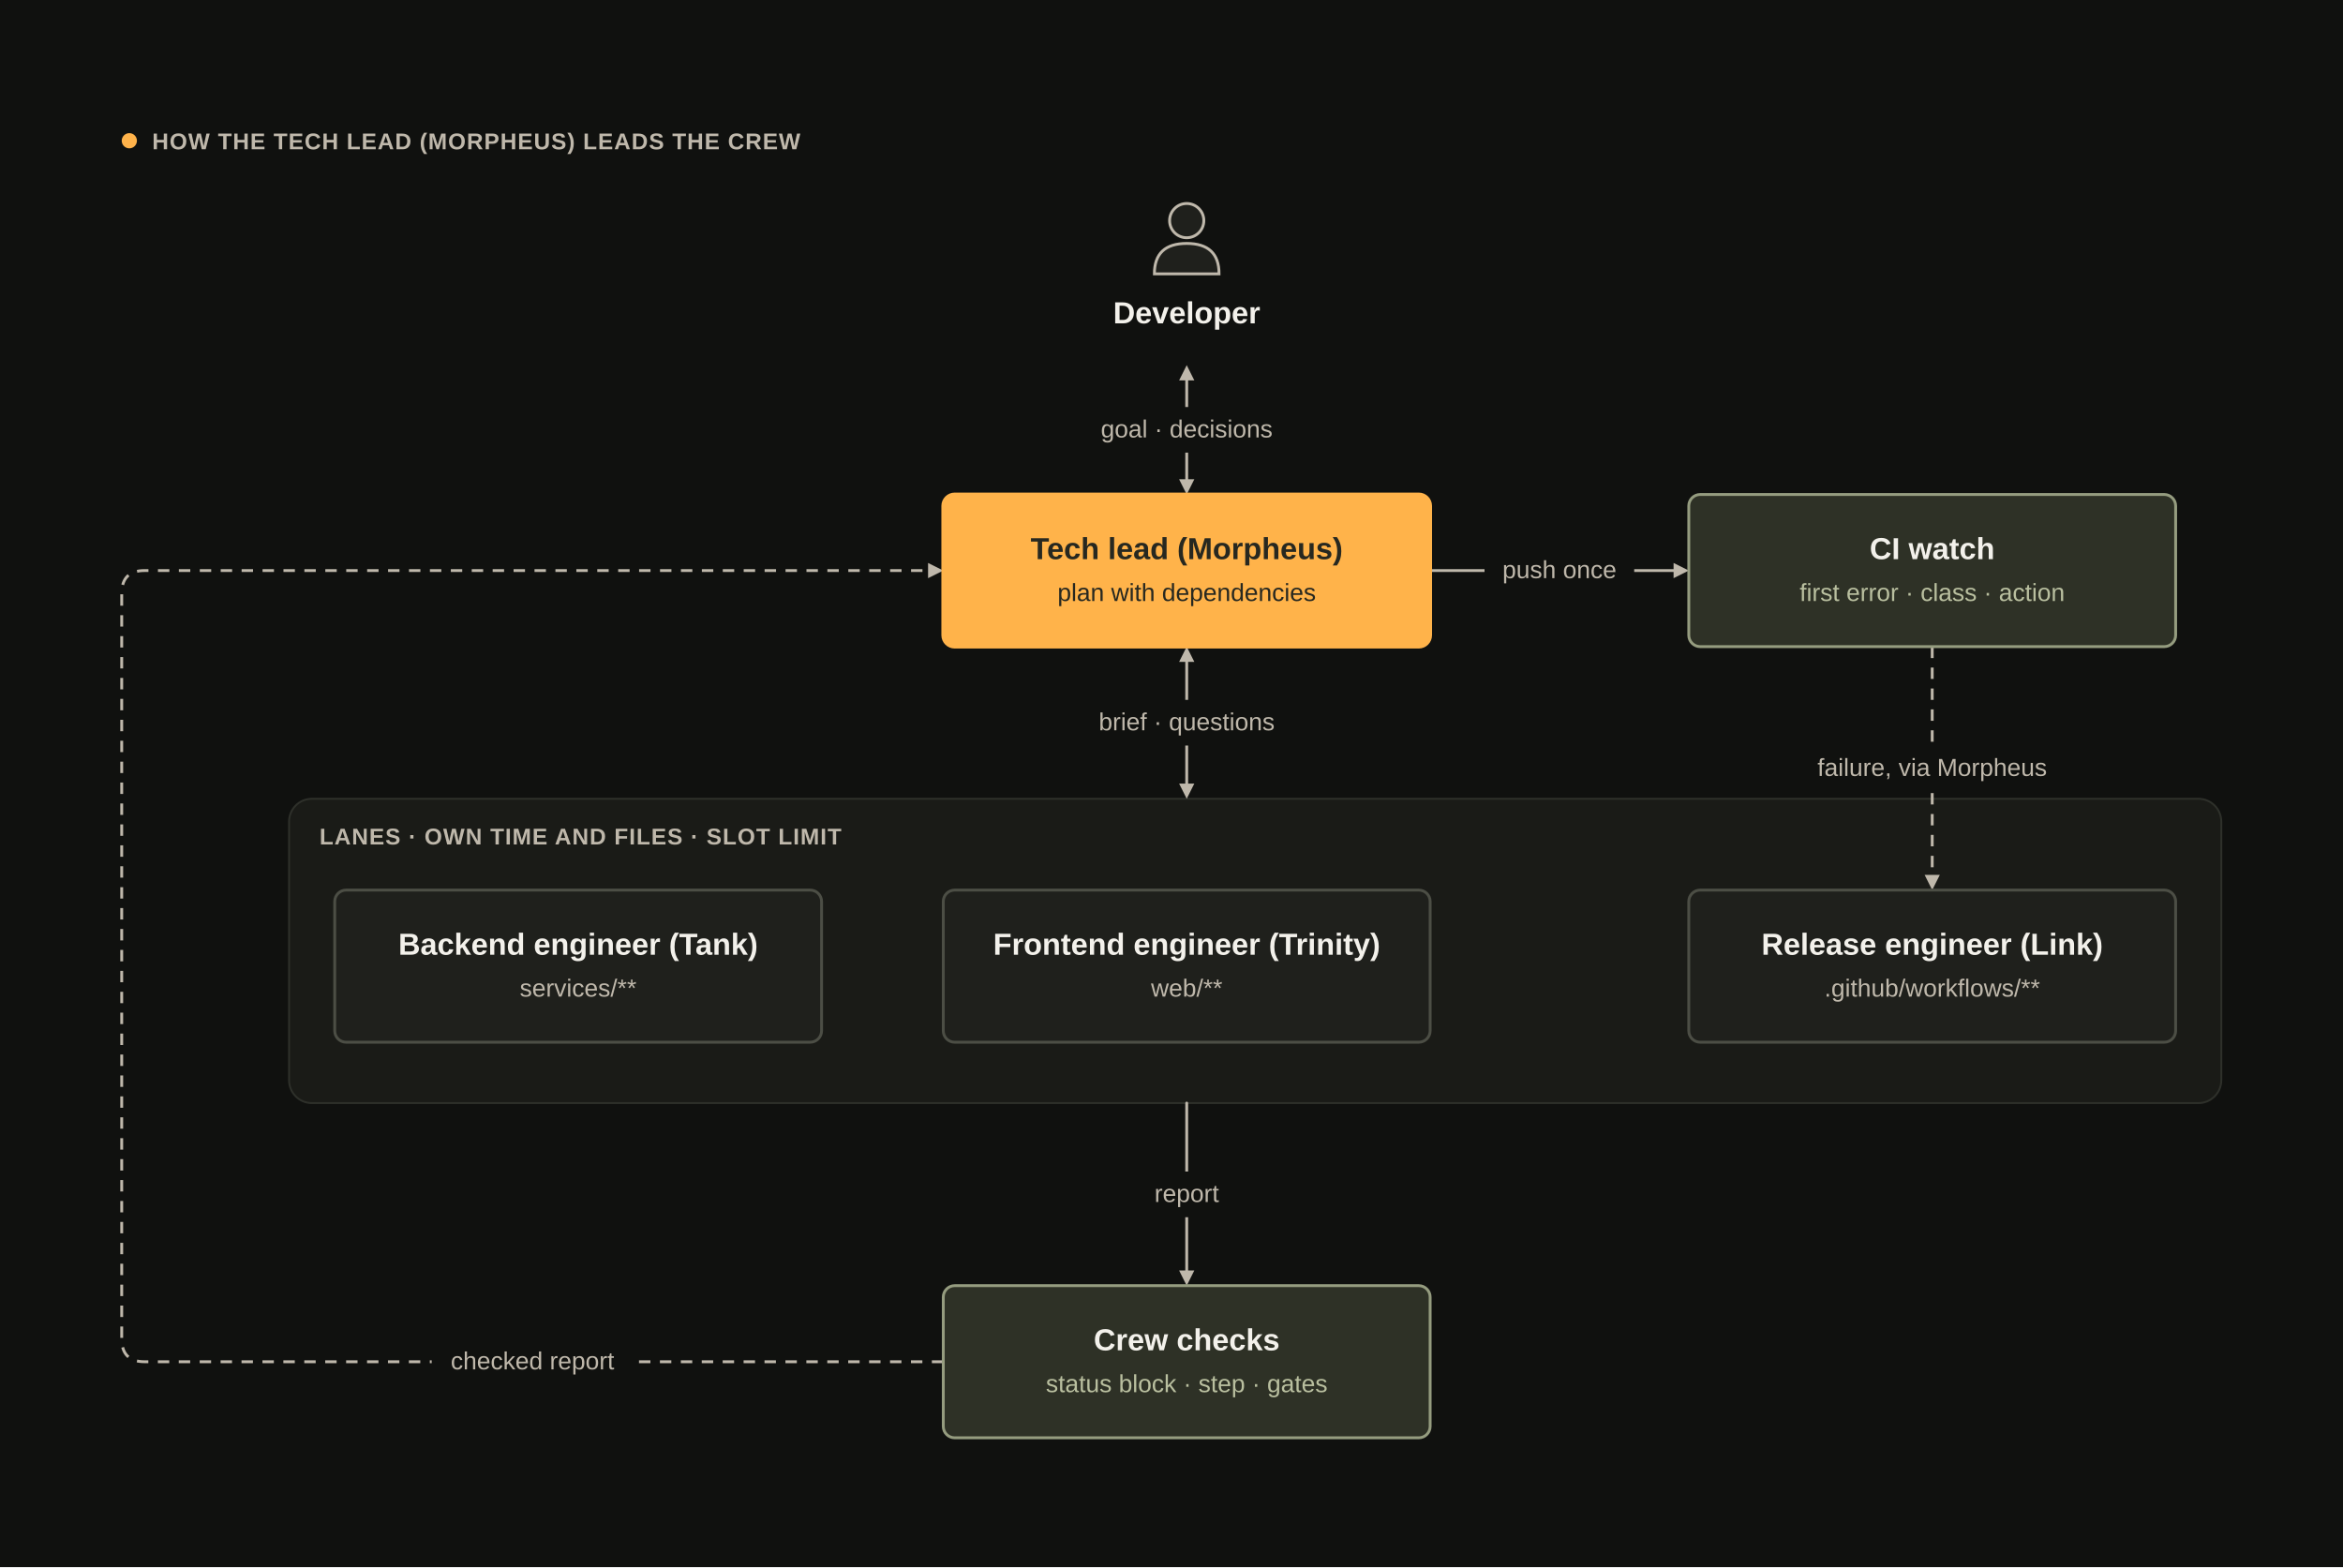
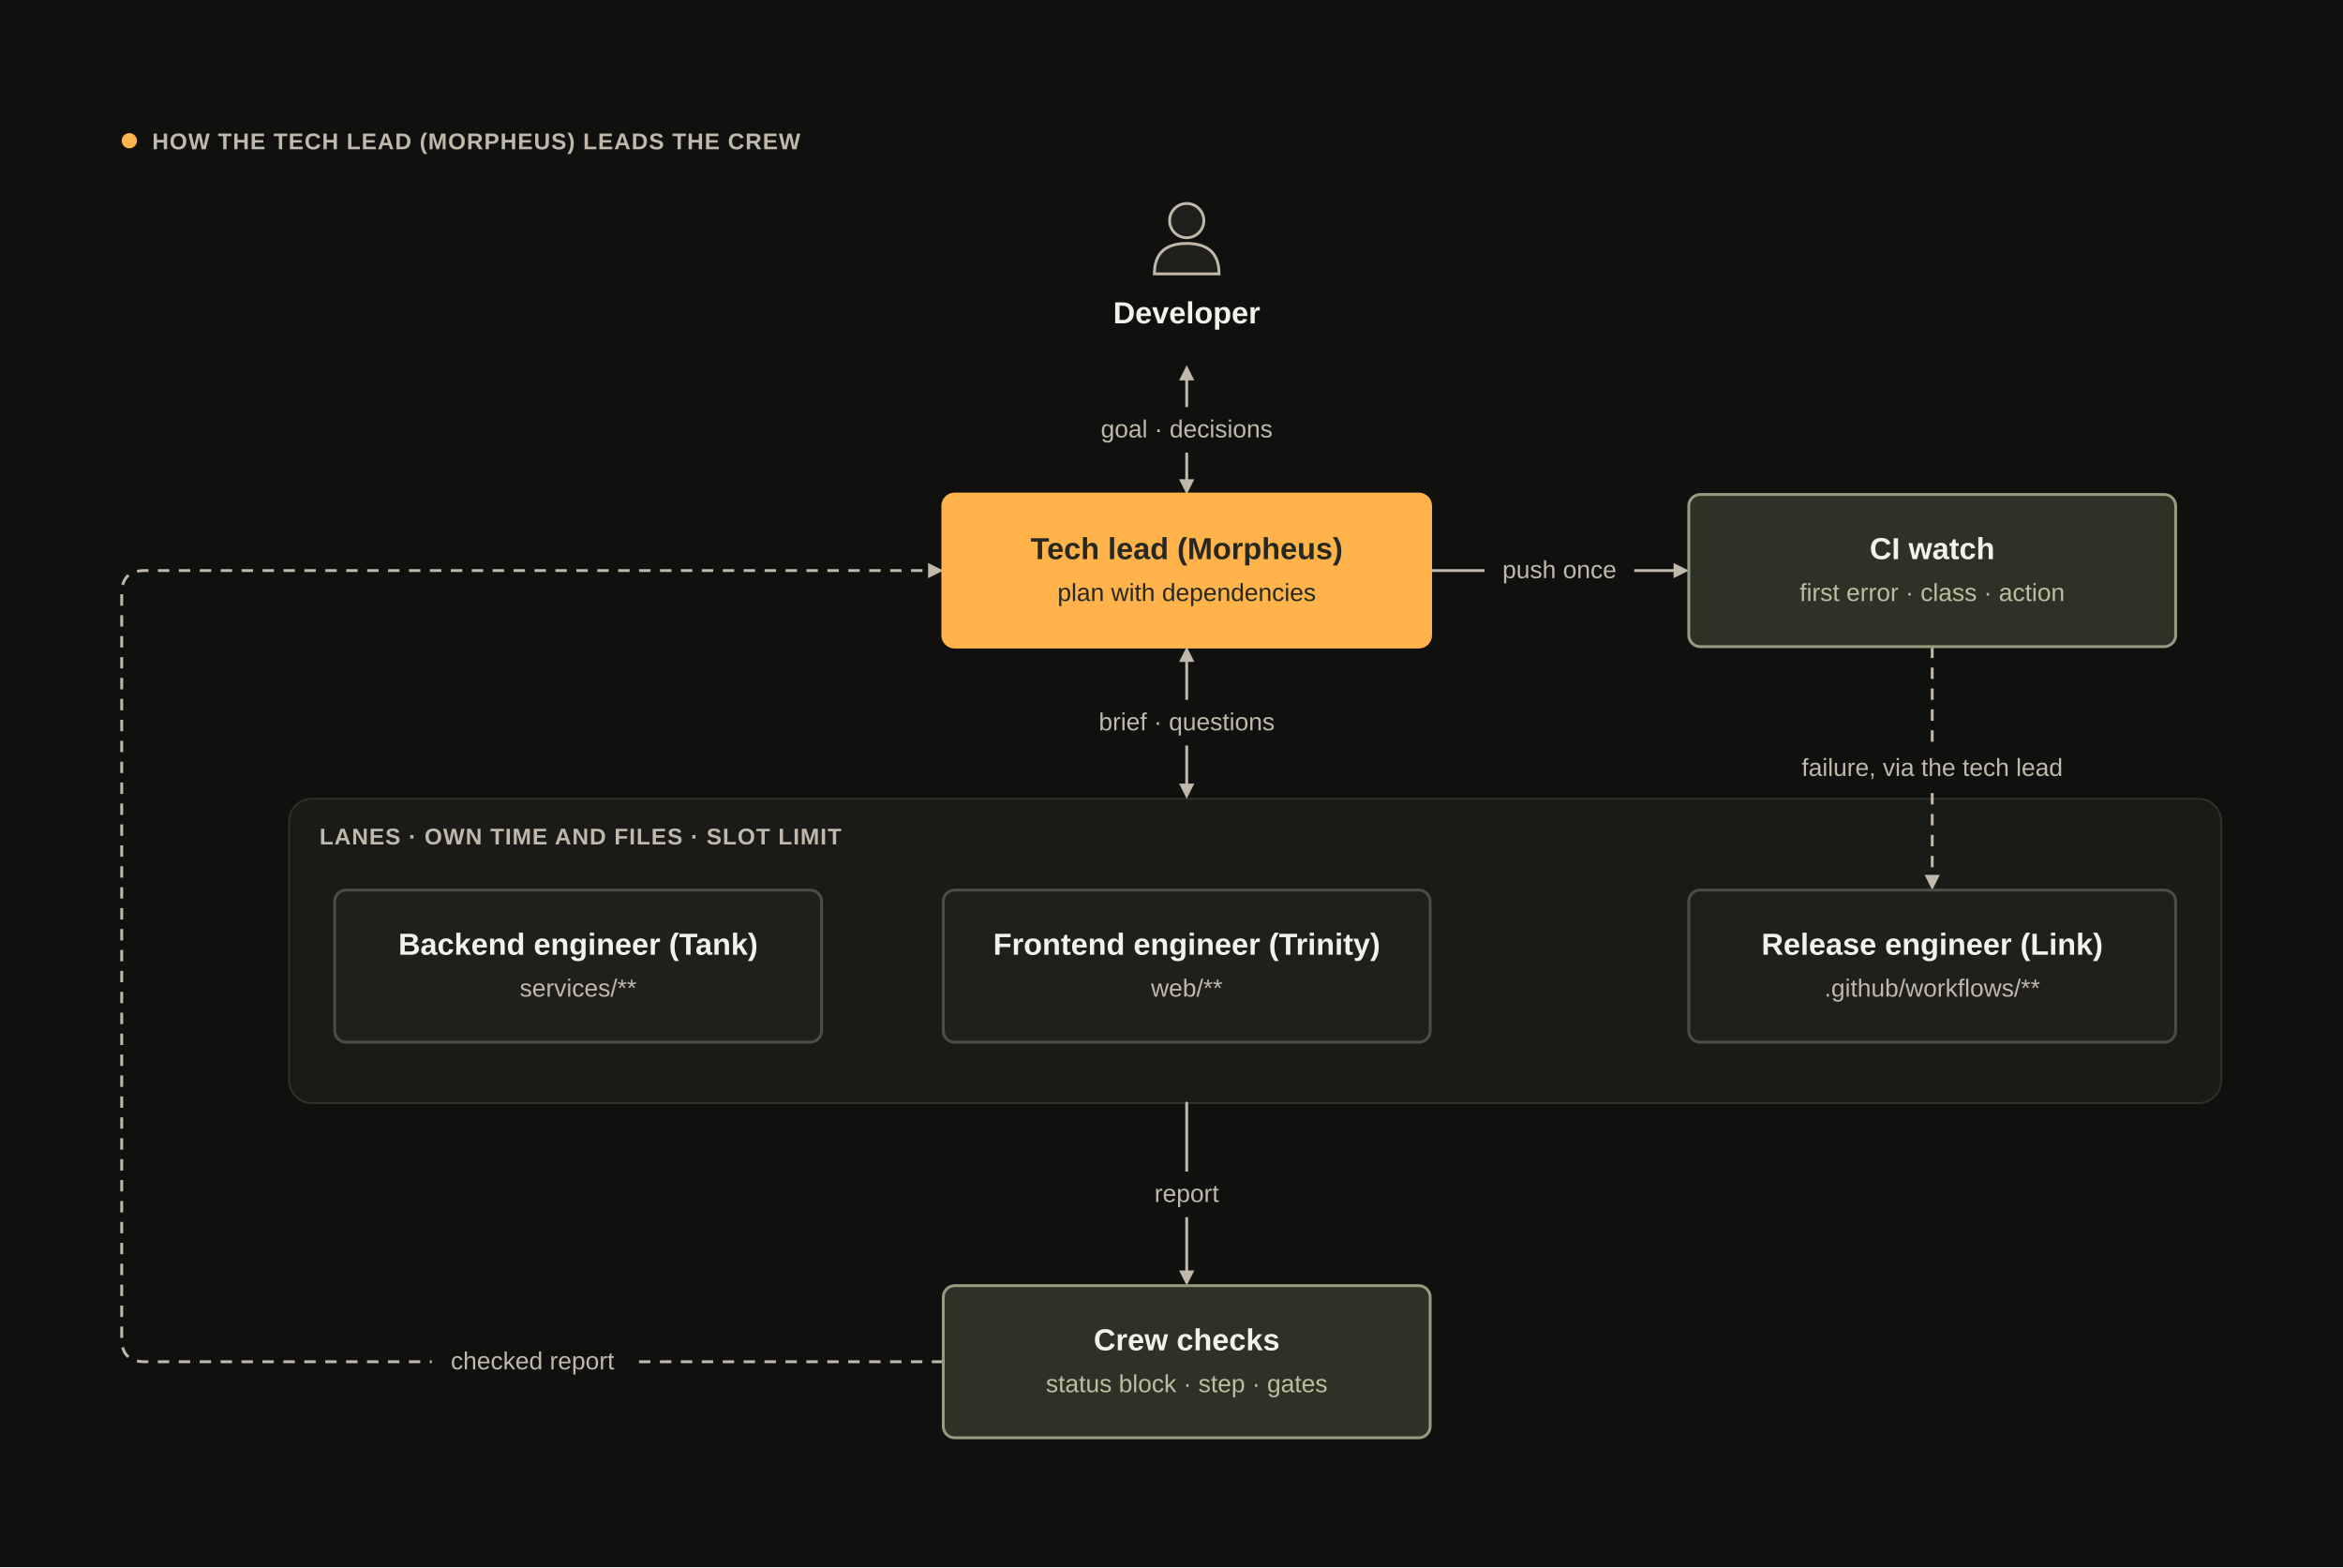
<svg xmlns="http://www.w3.org/2000/svg" width="1232" height="824" viewBox="0 0 1232 824" role="img" aria-labelledby="dk-title dk-desc">
  <rect width="1232" height="824" fill="#10110F" />
  <g font-family="Manrope, 'Manrope Variable', system-ui, -apple-system, 'Segoe UI', Arial, sans-serif">
    <circle cx="68" cy="74" r="4" fill="#FFB34A" />
    <text x="80" y="78.5" font-size="12" font-weight="600" fill="#BFB8AB" letter-spacing="0.48">HOW THE TECH LEAD (MORPHEUS) LEADS THE CREW</text>
    <g transform="translate(176.0,100.0)">
      <rect x="-24.0" y="320.0" width="1016.0" height="160.0" rx="12" fill="#1A1B17" stroke="#2E302A" stroke-width="1" />
      <text x="-8.0" y="344.0" font-size="12" font-weight="600" fill="#BFB8AB" text-anchor="start" letter-spacing="0.48">LANES · OWN TIME AND FILES · SLOT LIMIT</text>
      <path d="M448.0,99.5 L448.0,152.5" fill="none" stroke="#BFB8AB" stroke-width="1.5" stroke-linejoin="round" stroke-linecap="round" />
      <polygon points="448.0,160.0 444.0,152.0 452.0,152.0" fill="#BFB8AB" />
      <polygon points="448.0,92.0 452.0,100.0 444.0,100.0" fill="#BFB8AB" />
      <rect x="393.1" y="114.0" width="109.8" height="24.0" rx="11.0" fill="#10110F" />
      <text x="448.0" y="130.0" font-size="13" font-weight="400" fill="#BFB8AB" text-anchor="middle">goal · decisions</text>
      <path d="M448.0,247.5 L448.0,312.5" fill="none" stroke="#BFB8AB" stroke-width="1.5" stroke-linejoin="round" stroke-linecap="round" />
      <polygon points="448.0,320.0 444.0,312.0 452.0,312.0" fill="#BFB8AB" />
      <polygon points="448.0,240.0 452.0,248.0 444.0,248.0" fill="#BFB8AB" />
      <rect x="392.0" y="268.0" width="112.1" height="24.0" rx="11.0" fill="#10110F" />
      <text x="448.0" y="284.0" font-size="13" font-weight="400" fill="#BFB8AB" text-anchor="middle">brief · questions</text>
      <path d="M448.0,480.0 L448.0,568.5" fill="none" stroke="#BFB8AB" stroke-width="1.5" stroke-linejoin="round" stroke-linecap="round" />
      <polygon points="448.0,576.0 444.0,568.0 452.0,568.0" fill="#BFB8AB" />
      <rect x="422.2" y="516.0" width="51.6" height="24.0" rx="11.0" fill="#10110F" />
      <text x="448.0" y="532.0" font-size="13" font-weight="400" fill="#BFB8AB" text-anchor="middle">report</text>
      <path d="M320.0,616.0 L-100.0,616.0 Q-112.0,616.0 -112.0,604.0 L-112.0,212.0 Q-112.0,200.0 -100.0,200.0 L312.5,200.0" fill="none" stroke="#BFB8AB" stroke-width="1.5" stroke-linejoin="round" stroke-dasharray="6 5" stroke-linecap="butt" />
      <polygon points="320.0,200.0 312.0,204.0 312.0,196.0" fill="#BFB8AB" />
      <rect x="51.0" y="604.0" width="105.9" height="24.0" rx="11.0" fill="#10110F" />
      <text x="104.0" y="620.0" font-size="13" font-weight="400" fill="#BFB8AB" text-anchor="middle">checked report</text>
      <path d="M576.0,200.0 L704.5,200.0" fill="none" stroke="#BFB8AB" stroke-width="1.5" stroke-linejoin="round" stroke-linecap="round" />
      <polygon points="712.0,200.0 704.0,204.0 704.0,196.0" fill="#BFB8AB" />
      <rect x="604.6" y="188.0" width="78.7" height="24.0" rx="11.0" fill="#10110F" />
      <text x="644.0" y="204.0" font-size="13" font-weight="400" fill="#BFB8AB" text-anchor="middle">push once</text>
      <path d="M840.0,240.0 L840.0,360.5" fill="none" stroke="#BFB8AB" stroke-width="1.5" stroke-linejoin="round" stroke-dasharray="6 5" stroke-linecap="butt" />
      <polygon points="840.0,368.0 836.0,360.0 844.0,360.0" fill="#BFB8AB" />
-       <rect x="768.9" y="292.0" width="142.3" height="24.0" rx="11.0" fill="#10110F" />
-       <text x="840.0" y="308.0" font-size="13" font-weight="400" fill="#BFB8AB" text-anchor="middle">failure, via Morpheus</text>
+       <rect x="760.1" y="292.0" width="159.8" height="24.0" rx="11.0" fill="#10110F" />
+       <text x="840.0" y="308.0" font-size="13" font-weight="400" fill="#BFB8AB" text-anchor="middle">failure, via the tech lead</text>
      <circle cx="448.0" cy="16.0" r="9" fill="#1F201C" stroke="#BFB8AB" stroke-width="1.5" />
      <path d="M431.0,44.0 Q431.0,28.0 448.0,28.0 Q465.0,28.0 465.0,44.0 Z" fill="#1F201C" stroke="#BFB8AB" stroke-width="1.5" />
      <text x="448.0" y="70.0" font-size="16" font-weight="600" fill="#F3F1EB" text-anchor="middle">Developer</text>
      <rect x="320.0" y="160.0" width="256.0" height="80.0" rx="6.0" fill="#FFB34A" stroke="#FFB34A" stroke-width="2" />
      <text x="448.0" y="194.0" font-size="16" font-weight="600" fill="#272820" text-anchor="middle">Tech lead (Morpheus)</text>
      <text x="448.0" y="216.0" font-size="13" font-weight="400" fill="#272820" text-anchor="middle">plan with dependencies</text>
      <rect x="712.0" y="160.0" width="256.0" height="80.0" rx="6.0" fill="#2E3126" stroke="#959C7F" stroke-width="1.5" />
      <text x="840.0" y="194.0" font-size="16" font-weight="600" fill="#F3F1EB" text-anchor="middle">CI watch</text>
      <text x="840.0" y="216.0" font-size="13" font-weight="400" fill="#B9BF9F" text-anchor="middle">first error · class · action</text>
      <rect x="0.0" y="368.0" width="256.0" height="80.0" rx="6.0" fill="#1F201C" stroke="#4C4E45" stroke-width="1.5" />
      <text x="128.0" y="402.0" font-size="16" font-weight="600" fill="#F3F1EB" text-anchor="middle">Backend engineer (Tank)</text>
      <text x="128.0" y="424.0" font-size="13" font-weight="400" fill="#BFB8AB" text-anchor="middle">services/**</text>
      <rect x="320.0" y="368.0" width="256.0" height="80.0" rx="6.0" fill="#1F201C" stroke="#4C4E45" stroke-width="1.5" />
      <text x="448.0" y="402.0" font-size="16" font-weight="600" fill="#F3F1EB" text-anchor="middle">Frontend engineer (Trinity)</text>
      <text x="448.0" y="424.0" font-size="13" font-weight="400" fill="#BFB8AB" text-anchor="middle">web/**</text>
      <rect x="712.0" y="368.0" width="256.0" height="80.0" rx="6.0" fill="#1F201C" stroke="#4C4E45" stroke-width="1.5" />
      <text x="840.0" y="402.0" font-size="16" font-weight="600" fill="#F3F1EB" text-anchor="middle">Release engineer (Link)</text>
      <text x="840.0" y="424.0" font-size="13" font-weight="400" fill="#BFB8AB" text-anchor="middle">.github/workflows/**</text>
      <rect x="320.0" y="576.0" width="256.0" height="80.0" rx="6.0" fill="#2E3126" stroke="#959C7F" stroke-width="1.5" />
      <text x="448.0" y="610.0" font-size="16" font-weight="600" fill="#F3F1EB" text-anchor="middle">Crew checks</text>
      <text x="448.0" y="632.0" font-size="13" font-weight="400" fill="#B9BF9F" text-anchor="middle">status block · step · gates</text>
    </g>
  </g>
</svg>
